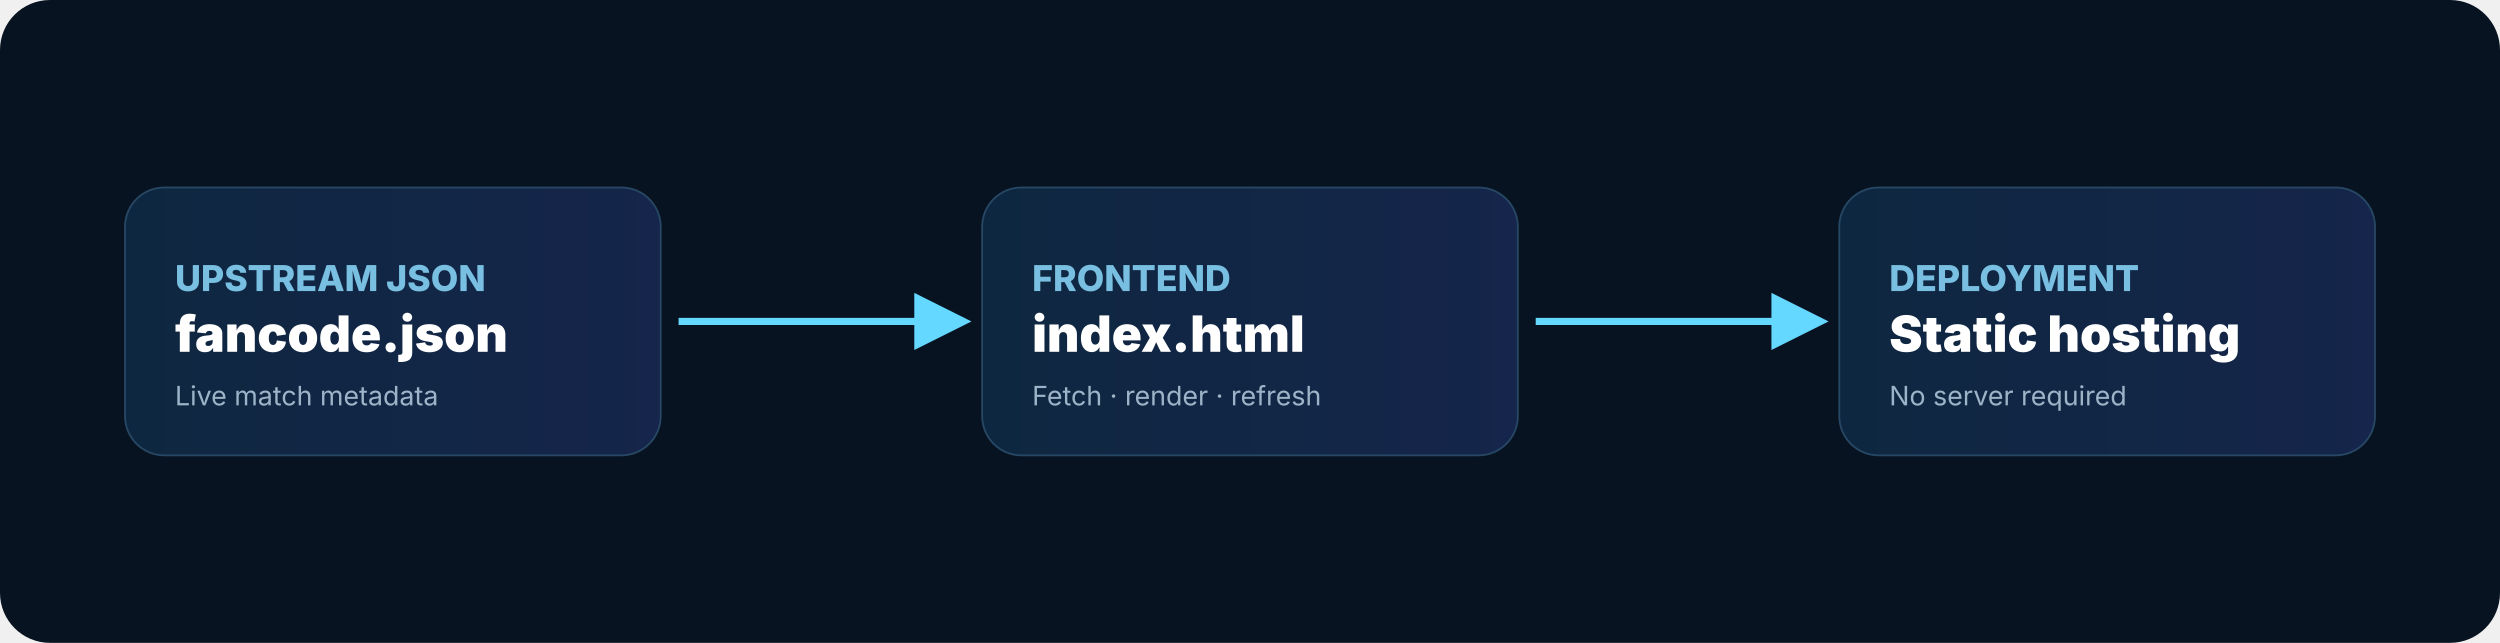
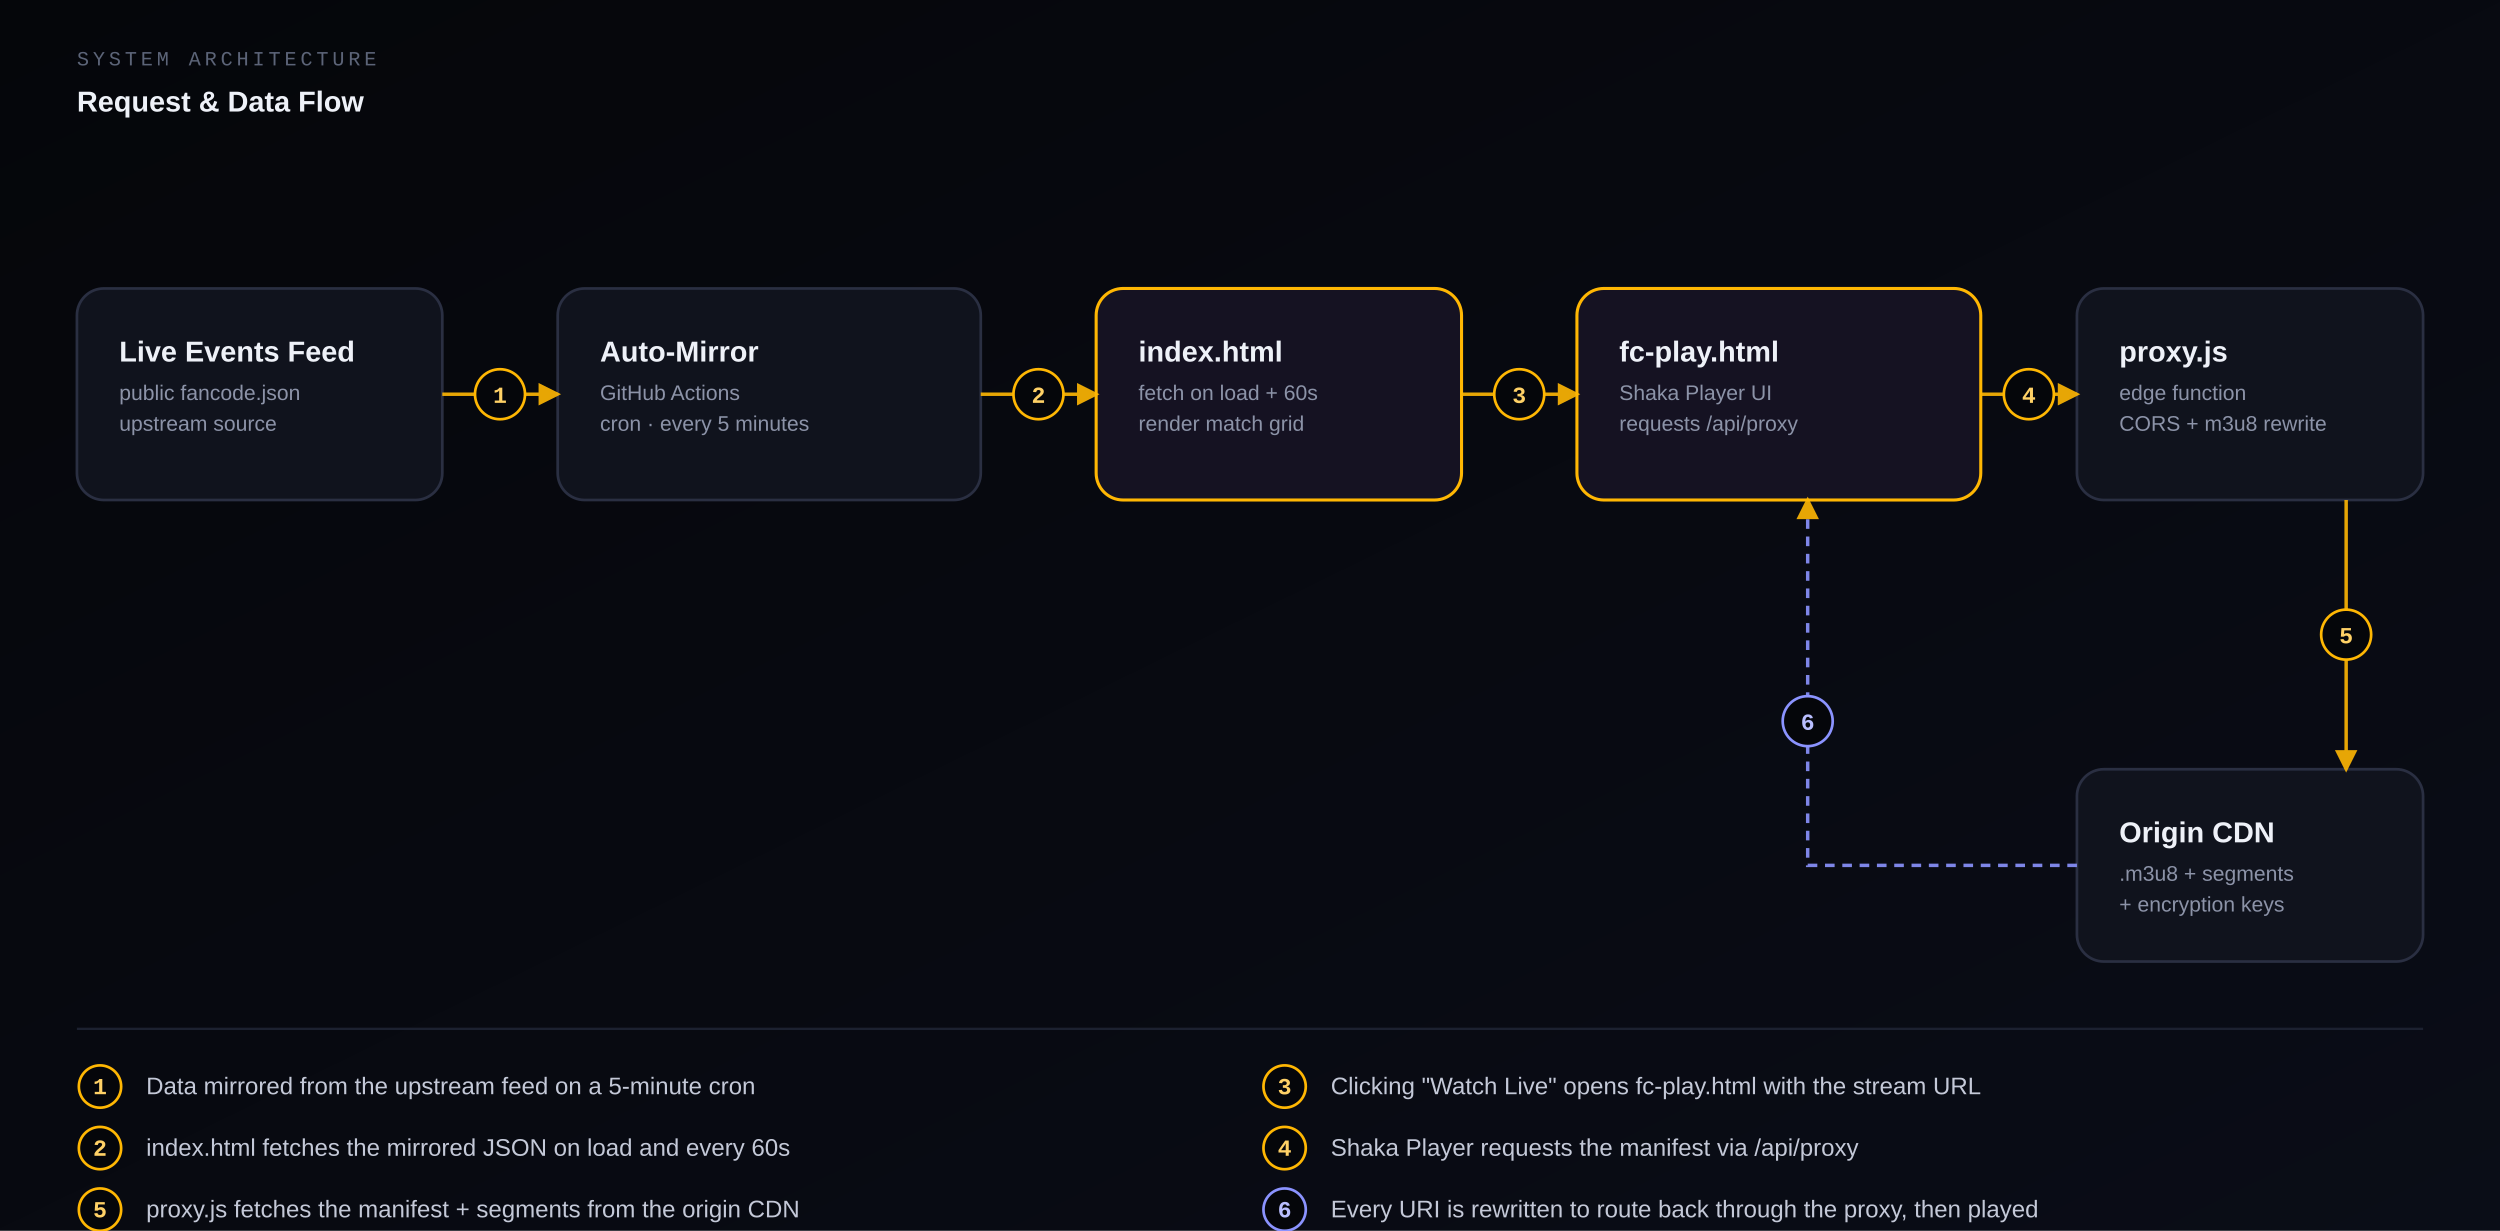
- <svg xmlns="http://www.w3.org/2000/svg" viewBox="0 0 1400 360">
+ <svg xmlns="http://www.w3.org/2000/svg" width="1300" height="640" viewBox="0 0 1300 640">
  <defs>
-     <linearGradient id="b" x1="0" x2="1">
-       <stop stop-color="#0e2740" />
-       <stop offset="1" stop-color="#15254b" />
+     <linearGradient id="abg" x1="0%" y1="0%" x2="100%" y2="100%">
+       <stop offset="0%" stop-color="#05060a" />
+       <stop offset="100%" stop-color="#0a0d17" />
    </linearGradient>
-     <marker id="a" markerWidth="8" markerHeight="8" refX="7" refY="4" orient="auto">
-       <path d="M0 0L8 4L0 8Z" fill="#65d8ff" />
+     <linearGradient id="accentEdge" x1="0%" y1="0%" x2="100%" y2="0%">
+       <stop offset="0%" stop-color="#ffb703" stop-opacity="0.15" />
+       <stop offset="100%" stop-color="#ffb703" stop-opacity="0.55" />
+     </linearGradient>
+     <marker id="arrow" viewBox="0 0 10 10" refX="8.5" refY="5" markerWidth="6.5" markerHeight="6.5" orient="auto-start-reverse">
+       <path d="M0,0 L10,5 L0,10 z" fill="#ffb703" />
    </marker>
+     <style>
+       .box     { fill:#10131d; stroke:#2a2f42; stroke-width:1.4; }
+       .boxHot  { fill:#151222; stroke:#ffb703; stroke-width:1.6; }
+       .title   { font-family:'Segoe UI', Arial, sans-serif; font-weight:700; font-size:15px; fill:#eef1f8; }
+       .sub     { font-family:'Segoe UI', Arial, sans-serif; font-size:11px; fill:#8c93a8; }
+       .kicker  { font-family:'Courier New', monospace; font-size:10.5px; letter-spacing:2px; fill:#5c6478; }
+       .edge    { stroke:#ffb703; stroke-width:1.8; fill:none; marker-end:url(#arrow); opacity:0.9; }
+       .edgeRet { stroke:#8b93ff; stroke-width:1.8; fill:none; marker-end:url(#arrow); opacity:0.9; stroke-dasharray:5,4; }
+       .badge   { fill:#05060a; stroke:#ffb703; stroke-width:1.4; }
+       .badgeRet{ fill:#05060a; stroke:#8b93ff; stroke-width:1.4; }
+       .badgeTx { font-family:'Courier New', monospace; font-size:12px; font-weight:700; fill:#ffd166; text-anchor:middle; }
+       .badgeTxRet { font-family:'Courier New', monospace; font-size:12px; font-weight:700; fill:#b9beff; text-anchor:middle; }
+       .legendNum { font-family:'Courier New', monospace; font-size:12px; font-weight:700; fill:#ffd166; }
+       .legendNumRet { font-family:'Courier New', monospace; font-size:12px; font-weight:700; fill:#b9beff; }
+       .legendTx  { font-family:'Segoe UI', Arial, sans-serif; font-size:12.5px; fill:#c4c9d8; }
+     </style>
  </defs>
-   <rect width="1400" height="360" rx="28" fill="#081321" />
-   <g font-family="Inter,Arial,sans-serif">
-     <g transform="translate(70 105)">
-       <rect width="300" height="150" rx="22" fill="url(#b)" stroke="#274865" />
-       <text x="28" y="58" font-size="20" fill="#78bfe1" font-weight="800">UPSTREAM JSON</text>
-       <text x="28" y="92" font-size="28" fill="#fff" font-weight="900">fancode.json</text>
-       <text x="28" y="122" font-size="15" fill="#9db4c8">Live match metadata</text>
-     </g>
-     <g transform="translate(550 105)">
-       <rect width="300" height="150" rx="22" fill="url(#b)" stroke="#274865" />
-       <text x="28" y="58" font-size="20" fill="#78bfe1" font-weight="800">FRONTEND</text>
-       <text x="28" y="92" font-size="28" fill="#fff" font-weight="900">index.html</text>
-       <text x="28" y="122" font-size="15" fill="#9db4c8">Fetch · render · refresh</text>
-     </g>
-     <g transform="translate(1030 105)">
-       <rect width="300" height="150" rx="22" fill="url(#b)" stroke="#274865" />
-       <text x="28" y="58" font-size="20" fill="#78bfe1" font-weight="800">DEPLOYMENT</text>
-       <text x="28" y="92" font-size="28" fill="#fff" font-weight="900">Static hosting</text>
-       <text x="28" y="122" font-size="15" fill="#9db4c8">No server required</text>
-     </g>
-     <path d="M380 180H540" stroke="#65d8ff" stroke-width="4" marker-end="url(#a)" />
-     <path d="M860 180H1020" stroke="#65d8ff" stroke-width="4" marker-end="url(#a)" />
-   </g>
+   <rect width="1300" height="640" fill="url(#abg)" />
+   <text x="40" y="34" class="kicker">SYSTEM ARCHITECTURE</text>
+   <text x="40" y="58" class="title" font-size="18">Request &amp; Data Flow</text>
+   <rect x="40" y="150" width="190" height="110" rx="14" class="box" />
+   <text x="62" y="188" class="title">Live Events Feed</text>
+   <text x="62" y="208" class="sub">public fancode.json</text>
+   <text x="62" y="224" class="sub">upstream source</text>
+   <rect x="290" y="150" width="220" height="110" rx="14" class="box" />
+   <text x="312" y="188" class="title">Auto-Mirror</text>
+   <text x="312" y="208" class="sub">GitHub Actions</text>
+   <text x="312" y="224" class="sub">cron · every 5 minutes</text>
+   <rect x="570" y="150" width="190" height="110" rx="14" class="boxHot" />
+   <text x="592" y="188" class="title">index.html</text>
+   <text x="592" y="208" class="sub">fetch on load + 60s</text>
+   <text x="592" y="224" class="sub">render match grid</text>
+   <rect x="820" y="150" width="210" height="110" rx="14" class="boxHot" />
+   <text x="842" y="188" class="title">fc-play.html</text>
+   <text x="842" y="208" class="sub">Shaka Player UI</text>
+   <text x="842" y="224" class="sub">requests /api/proxy</text>
+   <rect x="1080" y="150" width="180" height="110" rx="14" class="box" />
+   <text x="1102" y="188" class="title">proxy.js</text>
+   <text x="1102" y="208" class="sub">edge function</text>
+   <text x="1102" y="224" class="sub">CORS + m3u8 rewrite</text>
+   <rect x="1080" y="400" width="180" height="100" rx="14" class="box" />
+   <text x="1102" y="438" class="title" font-size="14">Origin CDN</text>
+   <text x="1102" y="458" class="sub">.m3u8 + segments</text>
+   <text x="1102" y="474" class="sub">+ encryption keys</text>
+   <path class="edge" d="M230,205 L290,205" />
+   <circle cx="260" cy="205" r="13" class="badge" />
+   <text x="260" y="209.5" class="badgeTx">1</text>
+   <path class="edge" d="M510,205 L570,205" />
+   <circle cx="540" cy="205" r="13" class="badge" />
+   <text x="540" y="209.5" class="badgeTx">2</text>
+   <path class="edge" d="M760,205 L820,205" />
+   <circle cx="790" cy="205" r="13" class="badge" />
+   <text x="790" y="209.5" class="badgeTx">3</text>
+   <path class="edge" d="M1030,205 L1080,205" />
+   <circle cx="1055" cy="205" r="13" class="badge" />
+   <text x="1055" y="209.5" class="badgeTx">4</text>
+   <path class="edge" d="M1220,260 L1220,400" />
+   <circle cx="1220" cy="330" r="13" class="badge" />
+   <text x="1220" y="334.5" class="badgeTx">5</text>
+   <path class="edgeRet" d="M1080,450 L940,450 L940,260" />
+   <circle cx="940" cy="375" r="13" class="badgeRet" />
+   <text x="940" y="379.5" class="badgeTxRet">6</text>
+   <line x1="40" y1="535" x2="1260" y2="535" stroke="#1c2130" stroke-width="1.2" />
+   <circle cx="52" cy="565" r="11" class="badge" />
+   <text x="52" y="569" class="legendNum" text-anchor="middle">1</text>
+   <text x="76" y="569" class="legendTx">Data mirrored from the upstream feed on a 5-minute cron</text>
+   <circle cx="52" cy="597" r="11" class="badge" />
+   <text x="52" y="601" class="legendNum" text-anchor="middle">2</text>
+   <text x="76" y="601" class="legendTx">index.html fetches the mirrored JSON on load and every 60s</text>
+   <circle cx="668" cy="565" r="11" class="badge" />
+   <text x="668" y="569" class="legendNum" text-anchor="middle">3</text>
+   <text x="692" y="569" class="legendTx">Clicking "Watch Live" opens fc-play.html with the stream URL</text>
+   <circle cx="668" cy="597" r="11" class="badge" />
+   <text x="668" y="601" class="legendNum" text-anchor="middle">4</text>
+   <text x="692" y="601" class="legendTx">Shaka Player requests the manifest via /api/proxy</text>
+   <circle cx="52" cy="629" r="11" class="badge" />
+   <text x="52" y="633" class="legendNum" text-anchor="middle">5</text>
+   <text x="76" y="633" class="legendTx">proxy.js fetches the manifest + segments from the origin CDN</text>
+   <circle cx="668" cy="629" r="11" class="badgeRet" />
+   <text x="668" y="633" class="legendNumRet" text-anchor="middle">6</text>
+   <text x="692" y="633" class="legendTx">Every URI is rewritten to route back through the proxy, then played</text>
</svg>
